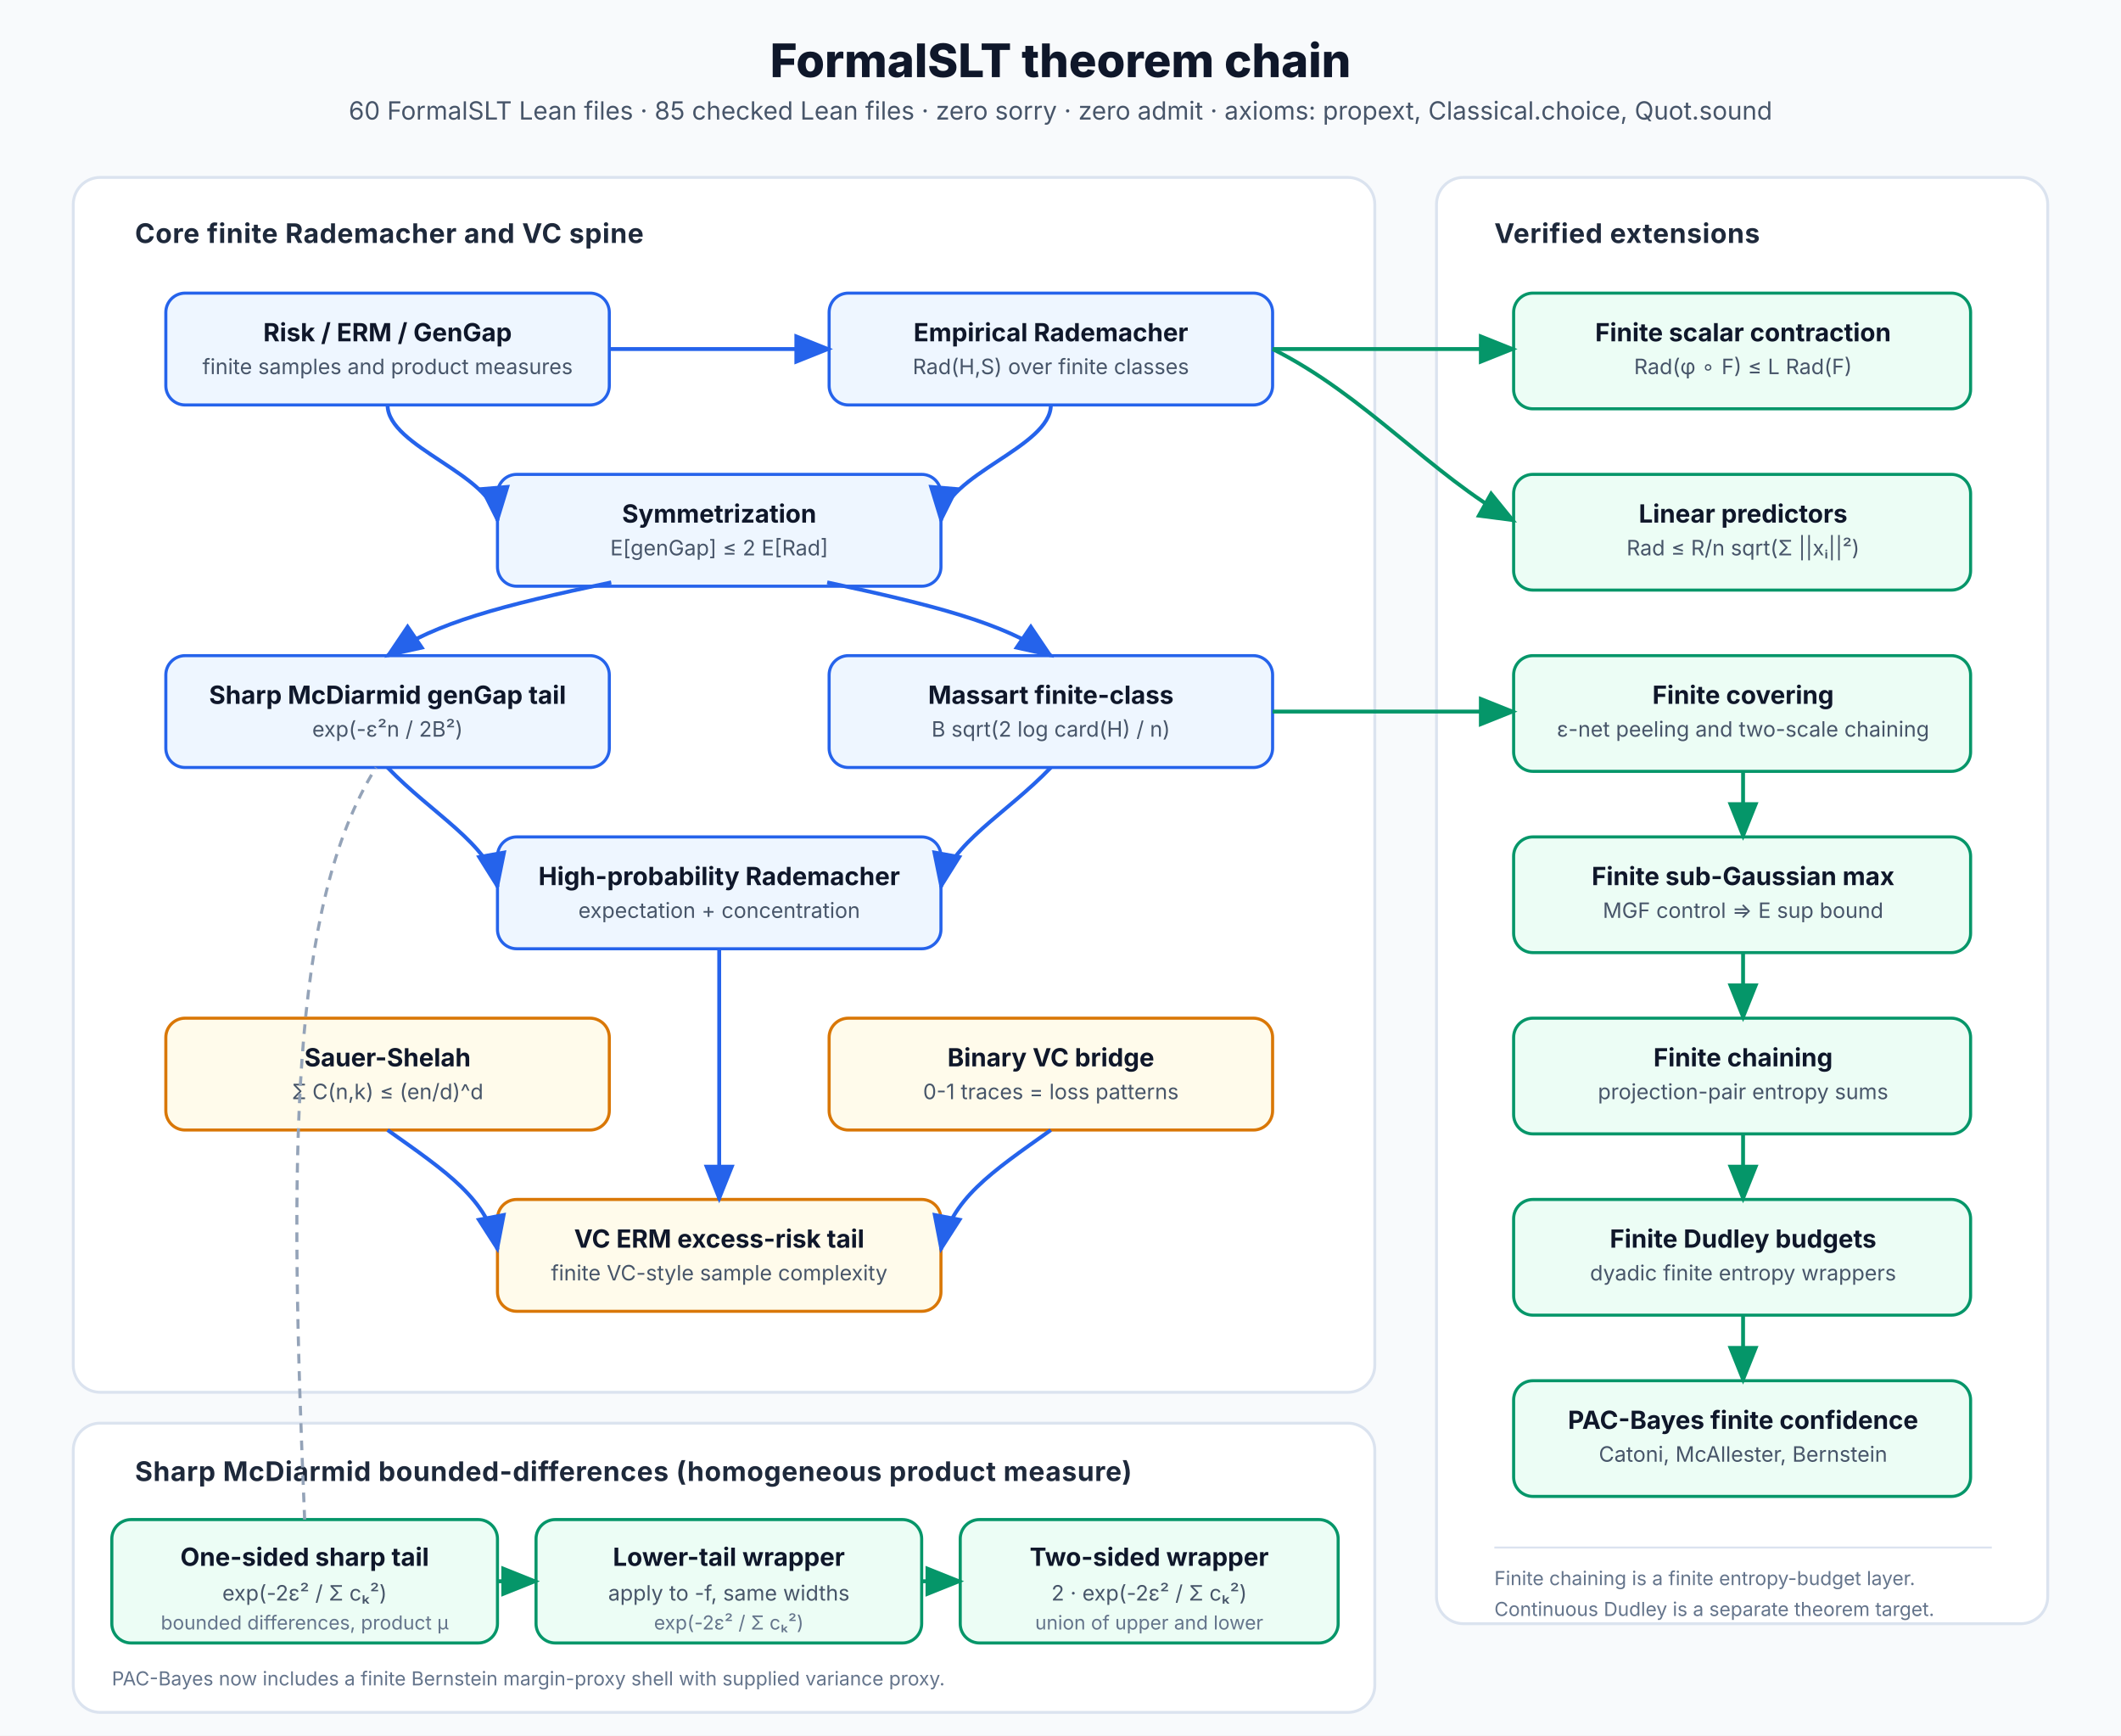
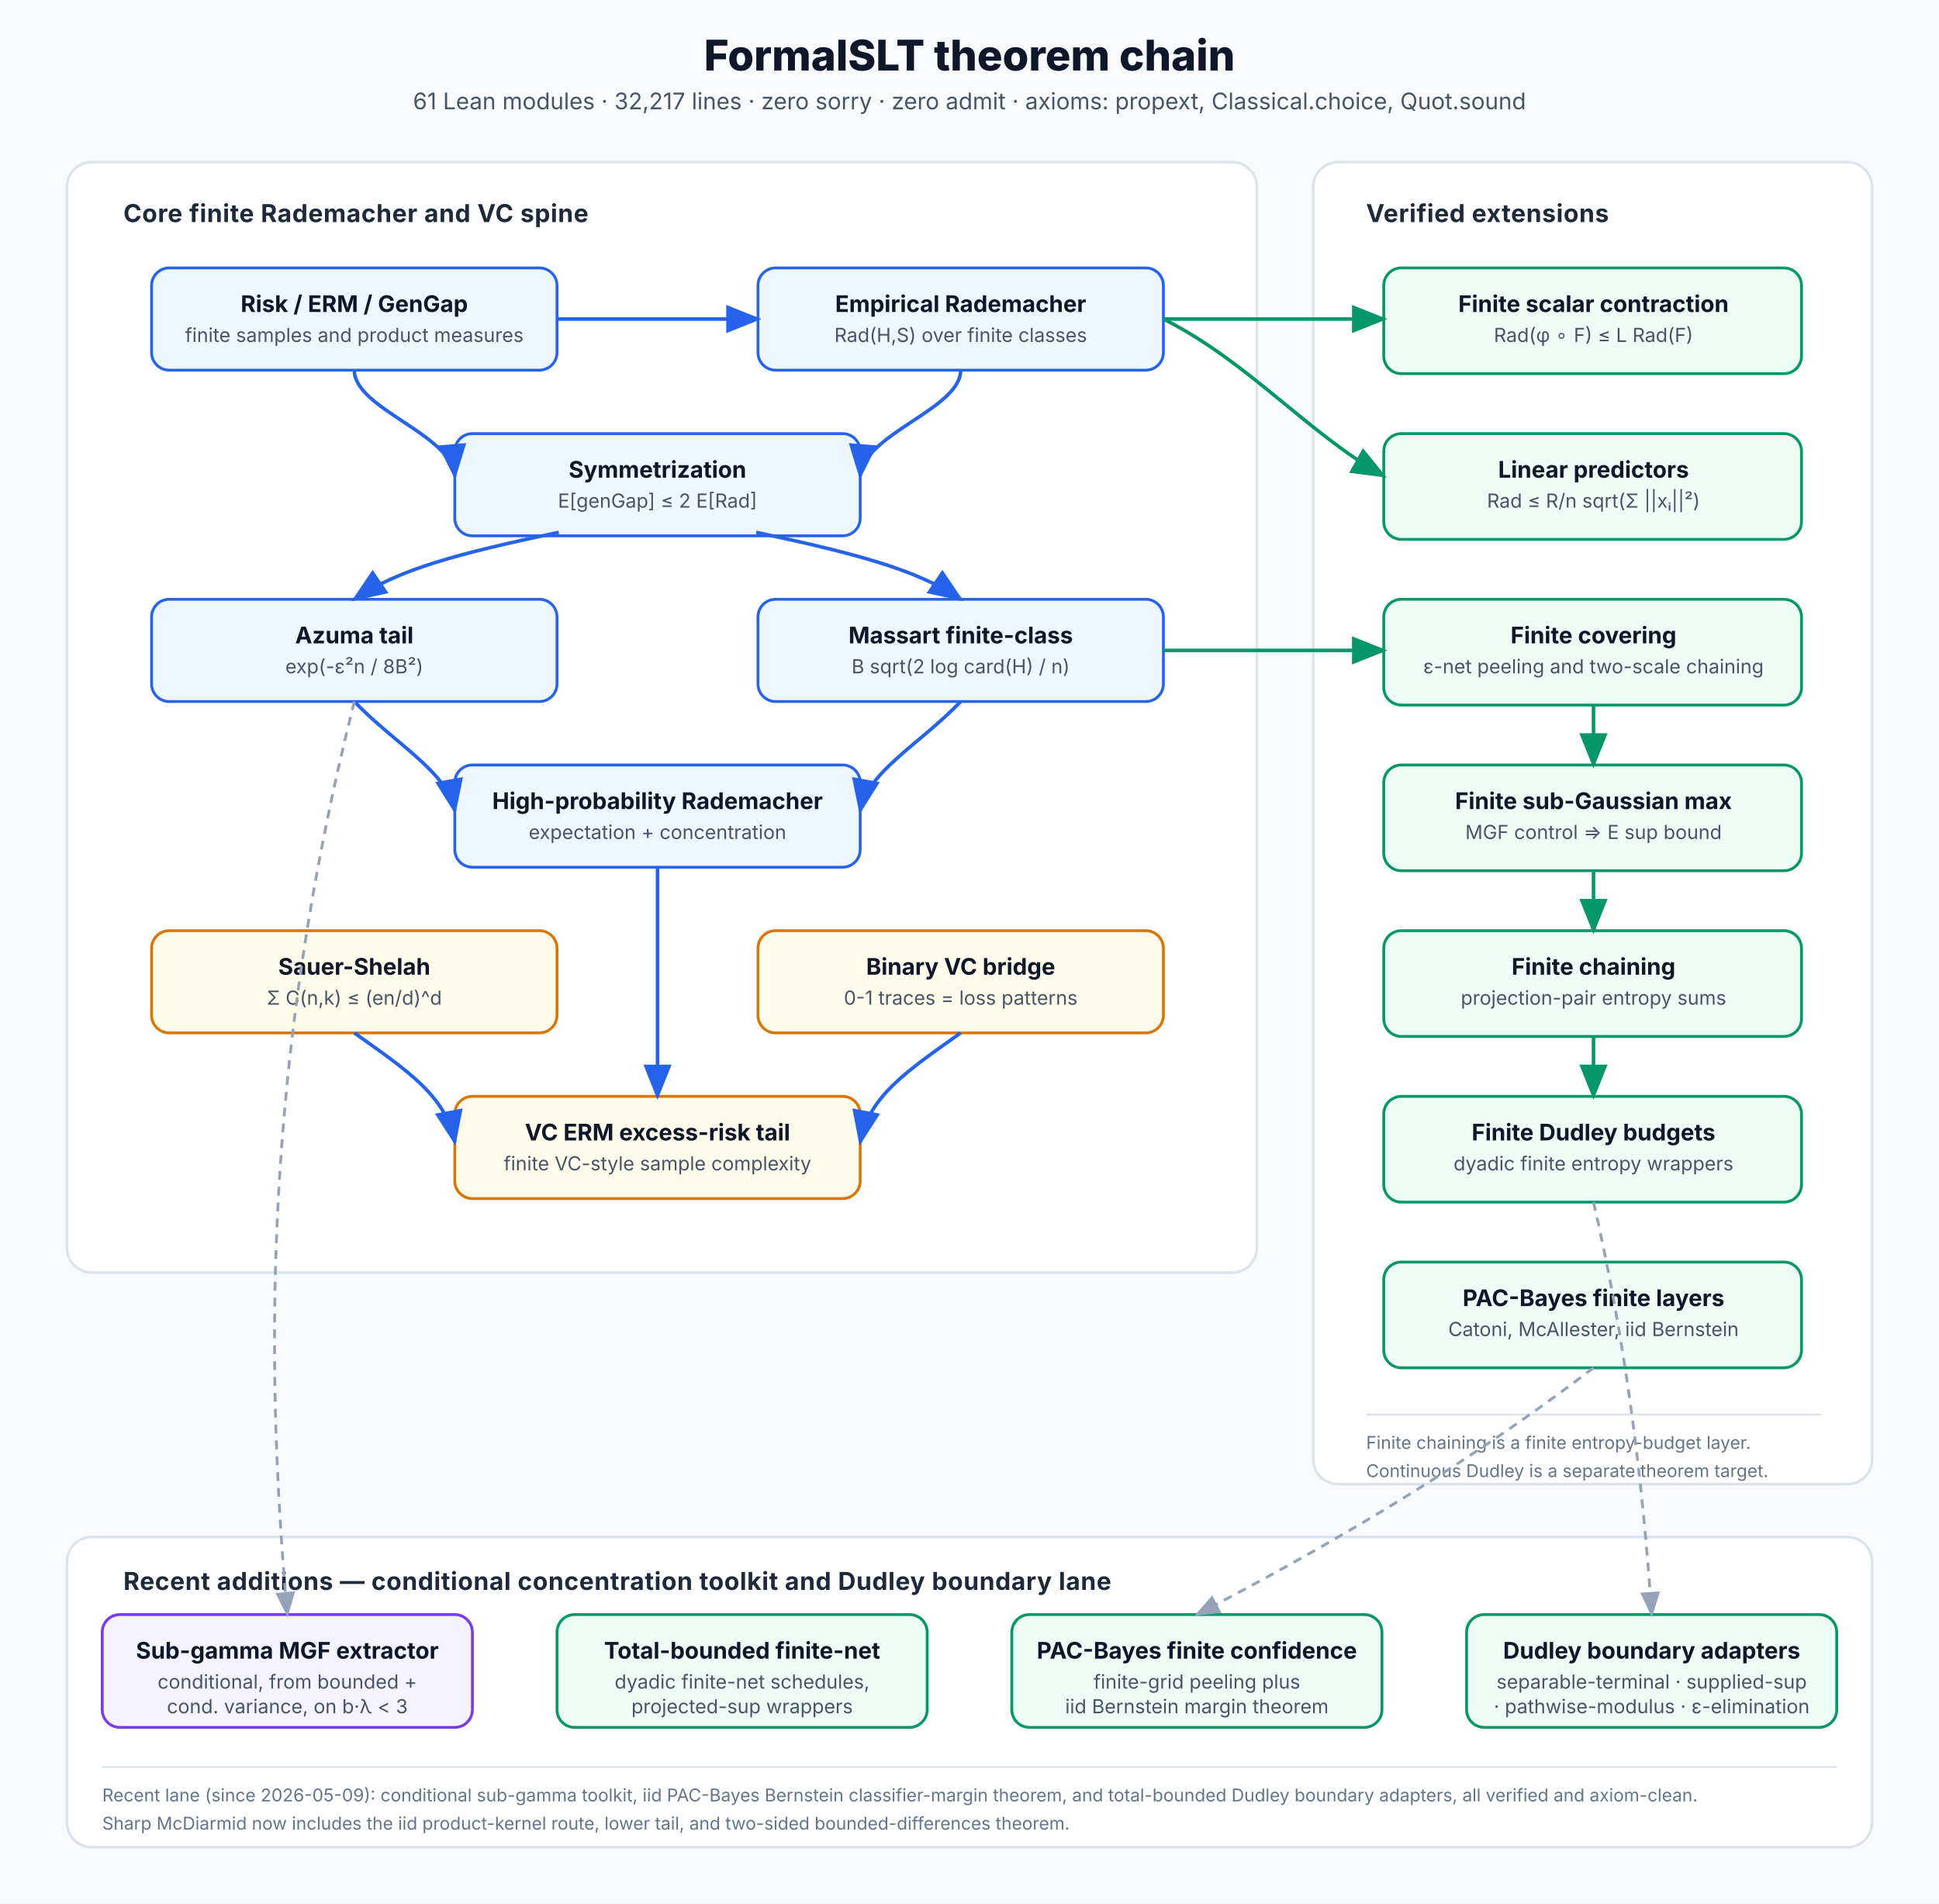
- <svg xmlns="http://www.w3.org/2000/svg" viewBox="0 0 1100 900" role="img" aria-labelledby="title desc">
+ <svg xmlns="http://www.w3.org/2000/svg" viewBox="0 0 1100 1080" role="img" aria-labelledby="title desc">
  <defs>
    <marker id="arrow-blue" markerWidth="10" markerHeight="8" refX="9" refY="4" orient="auto">
      <path d="M0,0 L10,4 L0,8 Z" fill="#2563eb" />
    </marker>
    <marker id="arrow-green" markerWidth="10" markerHeight="8" refX="9" refY="4" orient="auto">
      <path d="M0,0 L10,4 L0,8 Z" fill="#059669" />
+     </marker>
+     <marker id="arrow-soft" markerWidth="9" markerHeight="7" refX="8" refY="3.5" orient="auto">
+       <path d="M0,0 L9,3.5 L0,7 Z" fill="#94a3b8" />
    </marker>
    <style>
      text { font-family: ui-sans-serif, system-ui, -apple-system, BlinkMacSystemFont, "Segoe UI", sans-serif; }
      .bg { fill: #f8fafc; }
      .panel { fill: #ffffff; stroke: #dbe3ef; stroke-width: 1.5; rx: 14; }
      .node { fill: #eef6ff; stroke: #2563eb; stroke-width: 1.6; rx: 10; }
      .node-green { fill: #ecfdf5; stroke: #059669; stroke-width: 1.6; rx: 10; }
      .node-gold { fill: #fffbeb; stroke: #d97706; stroke-width: 1.6; rx: 10; }
+       .node-violet { fill: #f5f3ff; stroke: #7c3aed; stroke-width: 1.6; rx: 10; }
      .node-gray { fill: #f8fafc; stroke: #94a3b8; stroke-width: 1.4; rx: 10; stroke-dasharray: 5 4; }
      .title { fill: #0f172a; font-size: 24px; font-weight: 760; }
      .subtitle { fill: #475569; font-size: 13px; }
      .section { fill: #1e293b; font-size: 14px; font-weight: 720; letter-spacing: 0.02em; }
      .label { fill: #0f172a; font-size: 13px; font-weight: 690; }
      .small { fill: #475569; font-size: 11px; }
      .tiny { fill: #64748b; font-size: 10px; }
      .arrow-blue { stroke: #2563eb; stroke-width: 2; fill: none; marker-end: url(#arrow-blue); }
      .arrow-green { stroke: #059669; stroke-width: 2; fill: none; marker-end: url(#arrow-green); }
-       .arrow-soft { stroke: #94a3b8; stroke-width: 1.6; fill: none; stroke-dasharray: 5 4; }
+       .arrow-soft { stroke: #94a3b8; stroke-width: 1.6; fill: none; stroke-dasharray: 5 4; marker-end: url(#arrow-soft); }
    </style>
  </defs>
-   <rect width="1100" height="900" class="bg" />
+   <rect width="1100" height="1080" class="bg" />
  <text x="550" y="40" text-anchor="middle" class="title">FormalSLT theorem chain</text>
  <text x="550" y="62" text-anchor="middle" class="subtitle">
-     60 FormalSLT Lean files · 85 checked Lean files · zero sorry · zero admit · axioms: propext, Classical.choice, Quot.sound
-   </text>
+ 61 Lean modules · 32,217 lines · zero sorry · zero admit · axioms: propext, Classical.choice, Quot.sound
+ </text>
  <rect x="38" y="92" width="675" height="630" class="panel" />
  <text x="70" y="126" class="section">Core finite Rademacher and VC spine</text>
  <rect x="86" y="152" width="230" height="58" class="node" />
  <text x="201" y="177" text-anchor="middle" class="label">Risk / ERM / GenGap</text>
  <text x="201" y="194" text-anchor="middle" class="small">finite samples and product measures</text>
  <rect x="430" y="152" width="230" height="58" class="node" />
  <text x="545" y="177" text-anchor="middle" class="label">Empirical Rademacher</text>
  <text x="545" y="194" text-anchor="middle" class="small">Rad(H,S) over finite classes</text>
  <path d="M316 181 C355 181, 391 181, 430 181" class="arrow-blue" />
  <rect x="258" y="246" width="230" height="58" class="node" />
  <text x="373" y="271" text-anchor="middle" class="label">Symmetrization</text>
  <text x="373" y="288" text-anchor="middle" class="small">E[genGap] ≤ 2 E[Rad]</text>
  <path d="M545 210 C545 232, 490 246, 488 270" class="arrow-blue" />
  <path d="M201 210 C201 232, 256 246, 258 270" class="arrow-blue" />
  <rect x="86" y="340" width="230" height="58" class="node" />
-   <text x="201" y="365" text-anchor="middle" class="label">Sharp McDiarmid genGap tail</text>
-   <text x="201" y="382" text-anchor="middle" class="small">exp(-ε²n / 2B²)</text>
+   <text x="201" y="365" text-anchor="middle" class="label">Azuma tail</text>
+   <text x="201" y="382" text-anchor="middle" class="small">exp(-ε²n / 8B²)</text>
  <rect x="430" y="340" width="230" height="58" class="node" />
  <text x="545" y="365" text-anchor="middle" class="label">Massart finite-class</text>
  <text x="545" y="382" text-anchor="middle" class="small">B sqrt(2 log card(H) / n)</text>
  <path d="M317 302 C260 314, 226 323, 201 340" class="arrow-blue" />
  <path d="M429 302 C485 314, 520 323, 545 340" class="arrow-blue" />
  <rect x="258" y="434" width="230" height="58" class="node" />
  <text x="373" y="459" text-anchor="middle" class="label">High-probability Rademacher</text>
  <text x="373" y="476" text-anchor="middle" class="small">expectation + concentration</text>
  <path d="M201 398 C224 422, 254 438, 258 460" class="arrow-blue" />
  <path d="M545 398 C522 422, 492 438, 488 460" class="arrow-blue" />
  <rect x="86" y="528" width="230" height="58" class="node-gold" />
  <text x="201" y="553" text-anchor="middle" class="label">Sauer-Shelah</text>
  <text x="201" y="570" text-anchor="middle" class="small">Σ C(n,k) ≤ (en/d)^d</text>
  <rect x="430" y="528" width="230" height="58" class="node-gold" />
  <text x="545" y="553" text-anchor="middle" class="label">Binary VC bridge</text>
  <text x="545" y="570" text-anchor="middle" class="small">0-1 traces = loss patterns</text>
  <rect x="258" y="622" width="230" height="58" class="node-gold" />
  <text x="373" y="647" text-anchor="middle" class="label">VC ERM excess-risk tail</text>
  <text x="373" y="664" text-anchor="middle" class="small">finite VC-style sample complexity</text>
  <path d="M373 492 C373 530, 373 584, 373 622" class="arrow-blue" />
  <path d="M201 586 C232 608, 253 622, 258 648" class="arrow-blue" />
  <path d="M545 586 C514 608, 493 622, 488 648" class="arrow-blue" />
  <rect x="745" y="92" width="317" height="750" class="panel" />
  <text x="775" y="126" class="section">Verified extensions</text>
  <rect x="785" y="152" width="237" height="60" class="node-green" />
  <text x="904" y="177" text-anchor="middle" class="label">Finite scalar contraction</text>
  <text x="904" y="194" text-anchor="middle" class="small">Rad(φ ∘ F) ≤ L Rad(F)</text>
  <rect x="785" y="246" width="237" height="60" class="node-green" />
  <text x="904" y="271" text-anchor="middle" class="label">Linear predictors</text>
  <text x="904" y="288" text-anchor="middle" class="small">Rad ≤ R/n sqrt(Σ ||xᵢ||²)</text>
  <rect x="785" y="340" width="237" height="60" class="node-green" />
  <text x="904" y="365" text-anchor="middle" class="label">Finite covering</text>
  <text x="904" y="382" text-anchor="middle" class="small">ε-net peeling and two-scale chaining</text>
  <rect x="785" y="434" width="237" height="60" class="node-green" />
  <text x="904" y="459" text-anchor="middle" class="label">Finite sub-Gaussian max</text>
  <text x="904" y="476" text-anchor="middle" class="small">MGF control ⇒ E sup bound</text>
  <rect x="785" y="528" width="237" height="60" class="node-green" />
  <text x="904" y="553" text-anchor="middle" class="label">Finite chaining</text>
  <text x="904" y="570" text-anchor="middle" class="small">projection-pair entropy sums</text>
  <rect x="785" y="622" width="237" height="60" class="node-green" />
  <text x="904" y="647" text-anchor="middle" class="label">Finite Dudley budgets</text>
  <text x="904" y="664" text-anchor="middle" class="small">dyadic finite entropy wrappers</text>
  <rect x="785" y="716" width="237" height="60" class="node-green" />
-   <text x="904" y="741" text-anchor="middle" class="label">PAC-Bayes finite confidence</text>
-   <text x="904" y="758" text-anchor="middle" class="small">Catoni, McAllester, Bernstein</text>
+   <text x="904" y="741" text-anchor="middle" class="label">PAC-Bayes finite layers</text>
+   <text x="904" y="758" text-anchor="middle" class="small">Catoni, McAllester, iid Bernstein</text>
  <path d="M660 181 C700 181, 742 181, 785 181" class="arrow-green" />
  <path d="M660 181 C708 205, 742 246, 785 270" class="arrow-green" />
  <path d="M660 369 C704 369, 742 369, 785 369" class="arrow-green" />
  <path d="M904 400 C904 412, 904 421, 904 434" class="arrow-green" />
  <path d="M904 494 C904 506, 904 515, 904 528" class="arrow-green" />
  <path d="M904 588 C904 600, 904 609, 904 622" class="arrow-green" />
-   <path d="M904 682 C904 694, 904 703, 904 716" class="arrow-green" />
  <rect x="775" y="802" width="258" height="1" fill="#dbe3ef" />
  <text x="775" y="822" class="tiny">Finite chaining is a finite entropy-budget layer.</text>
  <text x="775" y="838" class="tiny">Continuous Dudley is a separate theorem target.</text>
-   <rect x="38" y="738" width="675" height="150" class="panel" />
-   <text x="70" y="768" class="section">Sharp McDiarmid bounded-differences (homogeneous product measure)</text>
-   <rect x="58" y="788" width="200" height="64" class="node-green" />
-   <text x="158" y="812" text-anchor="middle" class="label">One-sided sharp tail</text>
-   <text x="158" y="830" text-anchor="middle" class="small">exp(-2ε² / Σ cₖ²)</text>
-   <text x="158" y="845" text-anchor="middle" class="tiny">bounded differences, product μ</text>
-   <rect x="278" y="788" width="200" height="64" class="node-green" />
-   <text x="378" y="812" text-anchor="middle" class="label">Lower-tail wrapper</text>
-   <text x="378" y="830" text-anchor="middle" class="small">apply to -f, same widths</text>
-   <text x="378" y="845" text-anchor="middle" class="tiny">exp(-2ε² / Σ cₖ²)</text>
-   <rect x="498" y="788" width="196" height="64" class="node-green" />
-   <text x="596" y="812" text-anchor="middle" class="label">Two-sided wrapper</text>
-   <text x="596" y="830" text-anchor="middle" class="small">2 · exp(-2ε² / Σ cₖ²)</text>
-   <text x="596" y="845" text-anchor="middle" class="tiny">union of upper and lower</text>
-   <path d="M258 820 C268 820, 270 820, 278 820" class="arrow-green" />
-   <path d="M478 820 C488 820, 490 820, 498 820" class="arrow-green" />
-   <path d="M158 788 C150 600, 150 470, 195 398" class="arrow-soft" />
-   <text x="58" y="874" class="tiny">PAC-Bayes now includes a finite Bernstein margin-proxy shell with supplied variance proxy.</text>
+   <rect x="38" y="872" width="1024" height="176" class="panel" />
+   <text x="70" y="902" class="section">Recent additions — conditional concentration toolkit and Dudley boundary lane</text>
+   <rect x="58" y="916" width="210" height="64" class="node-violet" />
+   <text x="163" y="941" text-anchor="middle" class="label">Sub-gamma MGF extractor</text>
+   <text x="163" y="958" text-anchor="middle" class="small">conditional, from bounded +</text>
+   <text x="163" y="972" text-anchor="middle" class="small">cond. variance, on b·λ &lt; 3</text>
+   <rect x="316" y="916" width="210" height="64" class="node-green" />
+   <text x="421" y="941" text-anchor="middle" class="label">Total-bounded finite-net</text>
+   <text x="421" y="958" text-anchor="middle" class="small">dyadic finite-net schedules,</text>
+   <text x="421" y="972" text-anchor="middle" class="small">projected-sup wrappers</text>
+   <rect x="574" y="916" width="210" height="64" class="node-green" />
+   <text x="679" y="941" text-anchor="middle" class="label">PAC-Bayes finite confidence</text>
+   <text x="679" y="958" text-anchor="middle" class="small">finite-grid peeling plus</text>
+   <text x="679" y="972" text-anchor="middle" class="small">iid Bernstein margin theorem</text>
+   <rect x="832" y="916" width="210" height="64" class="node-green" />
+   <text x="937" y="941" text-anchor="middle" class="label">Dudley boundary adapters</text>
+   <text x="937" y="958" text-anchor="middle" class="small">separable-terminal · supplied-sup</text>
+   <text x="937" y="972" text-anchor="middle" class="small">· pathwise-modulus · ε-elimination</text>
+   <path d="M201 398 C150 600, 150 770, 163 916" class="arrow-soft" />
+   <path d="M904 682 C922 760, 932 840, 937 916" class="arrow-soft" />
+   <path d="M904 776 C820 840, 740 884, 679 916" class="arrow-soft" />
+   <rect x="58" y="1002" width="984" height="1" fill="#dbe3ef" />
+   <text x="58" y="1022" class="tiny">Recent lane (since 2026-05-09): conditional sub-gamma toolkit, iid PAC-Bayes Bernstein classifier-margin theorem, and total-bounded Dudley boundary adapters, all verified and axiom-clean.</text>
+   <text x="58" y="1038" class="tiny">Sharp McDiarmid now includes the iid product-kernel route, lower tail, and two-sided bounded-differences theorem.</text>
</svg>
